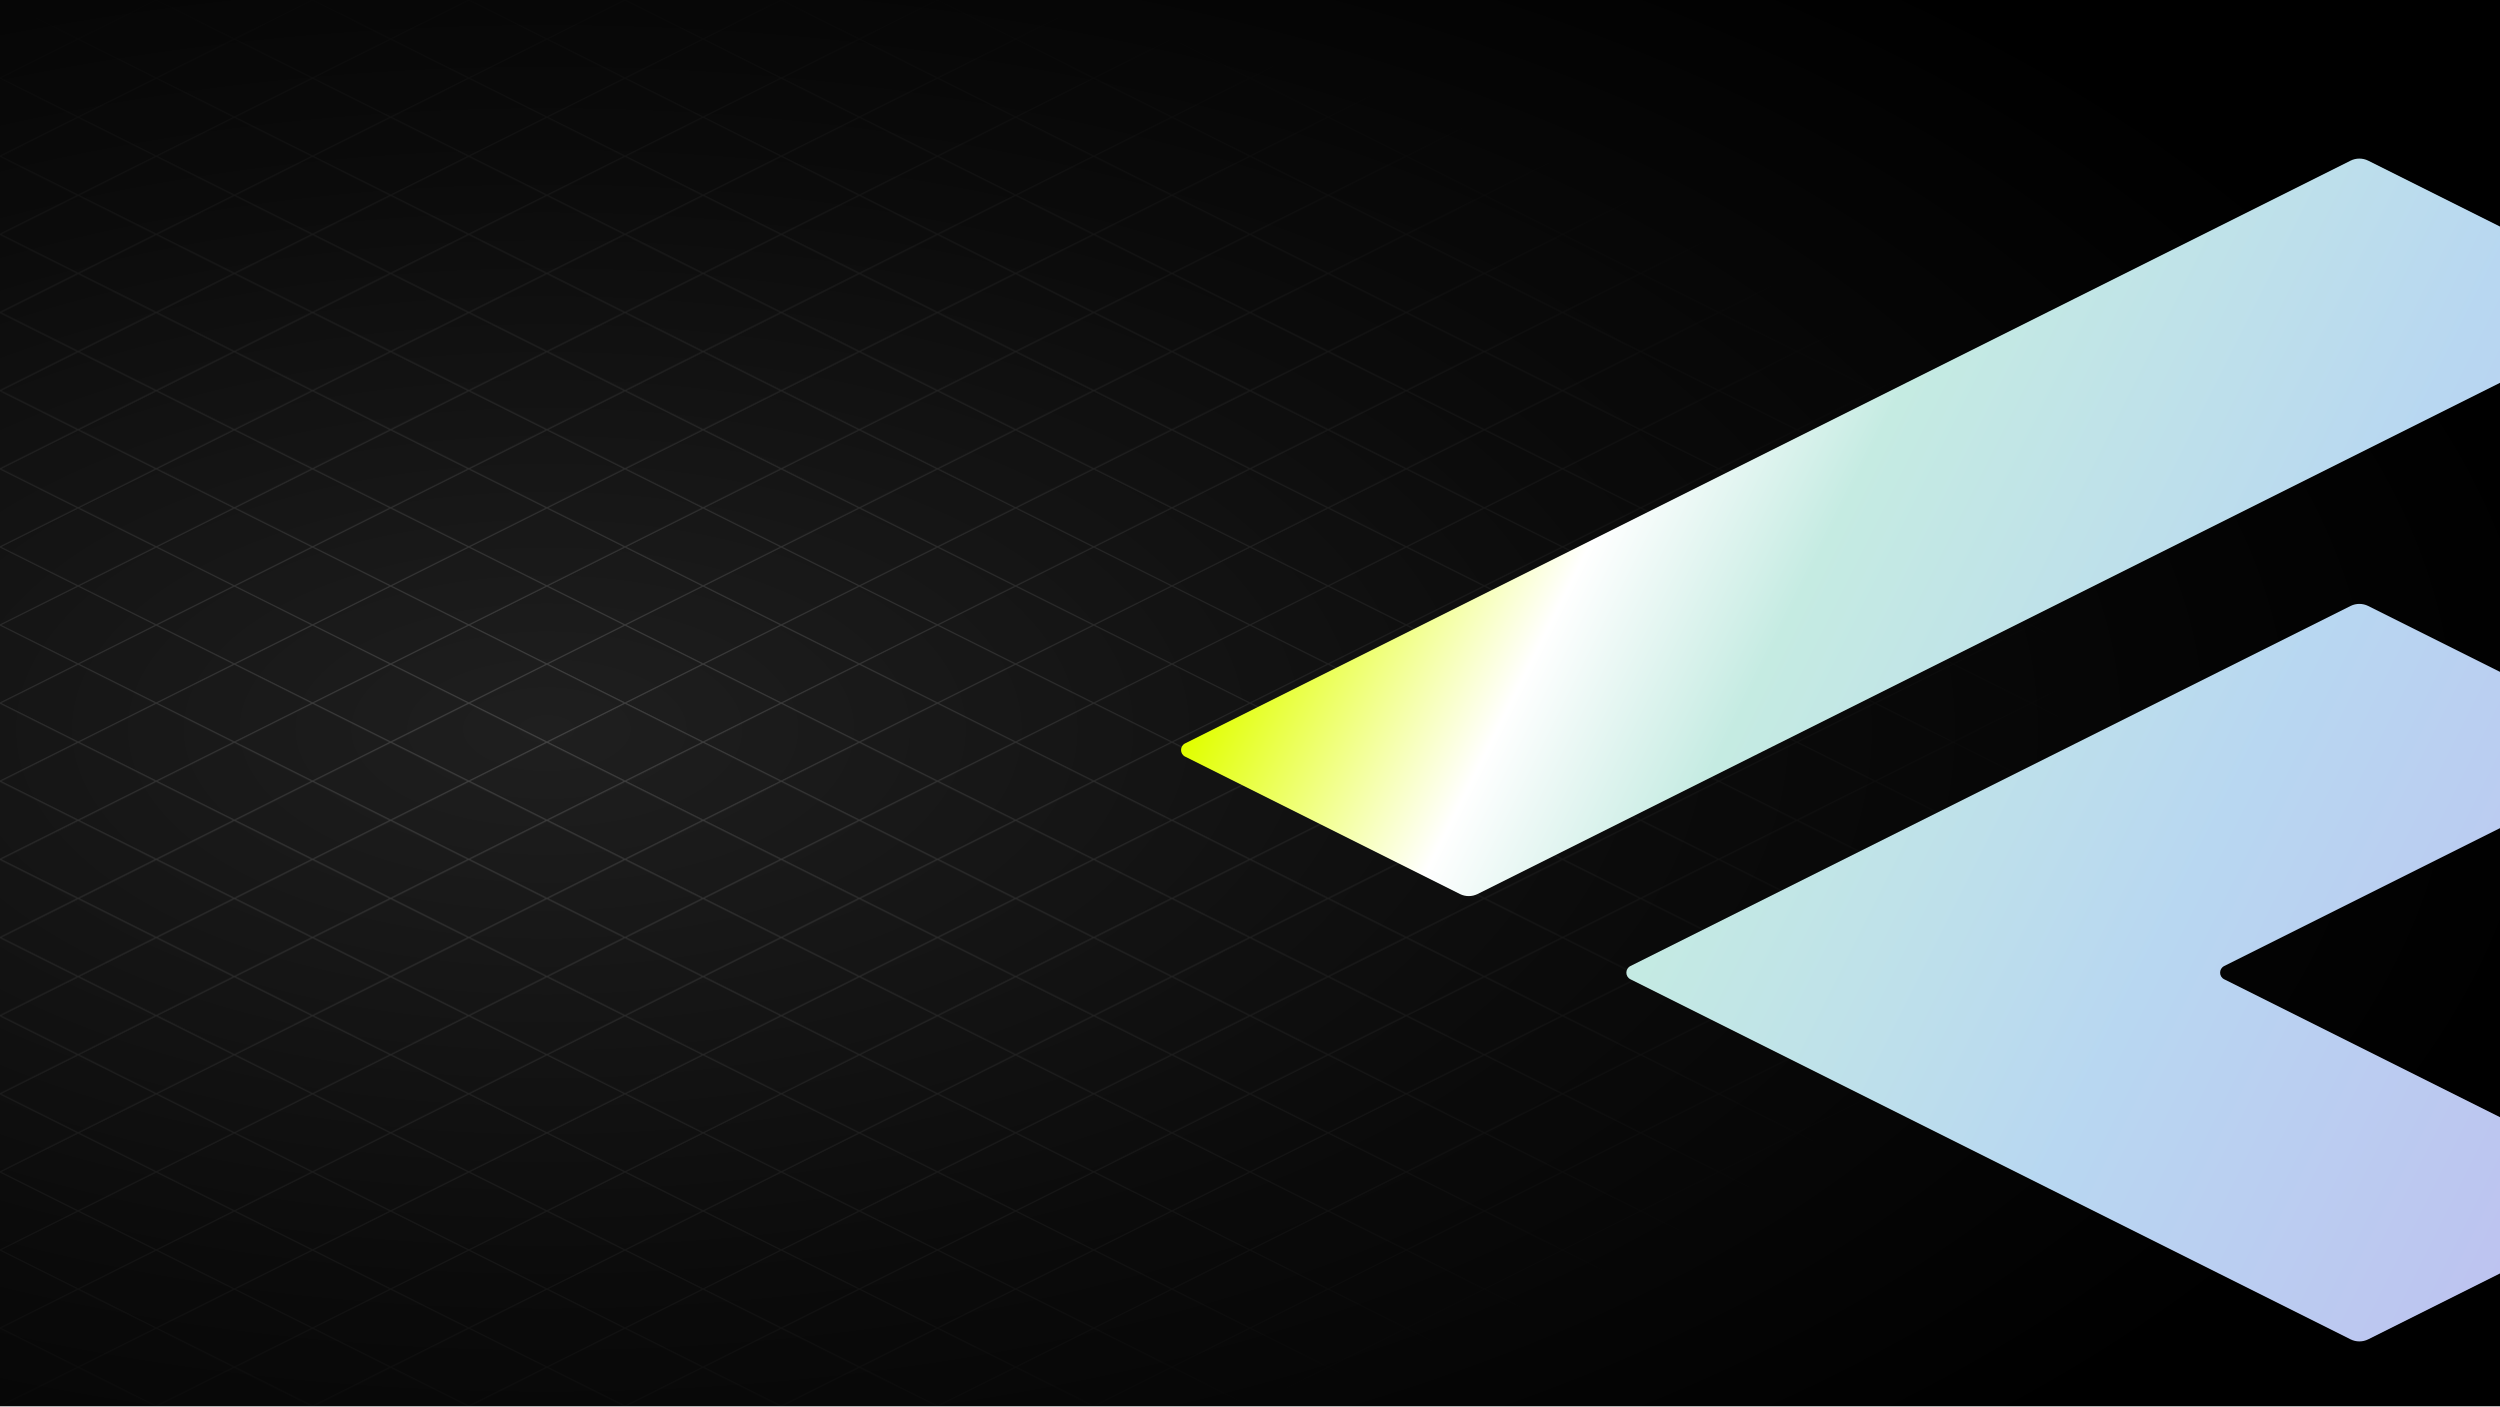
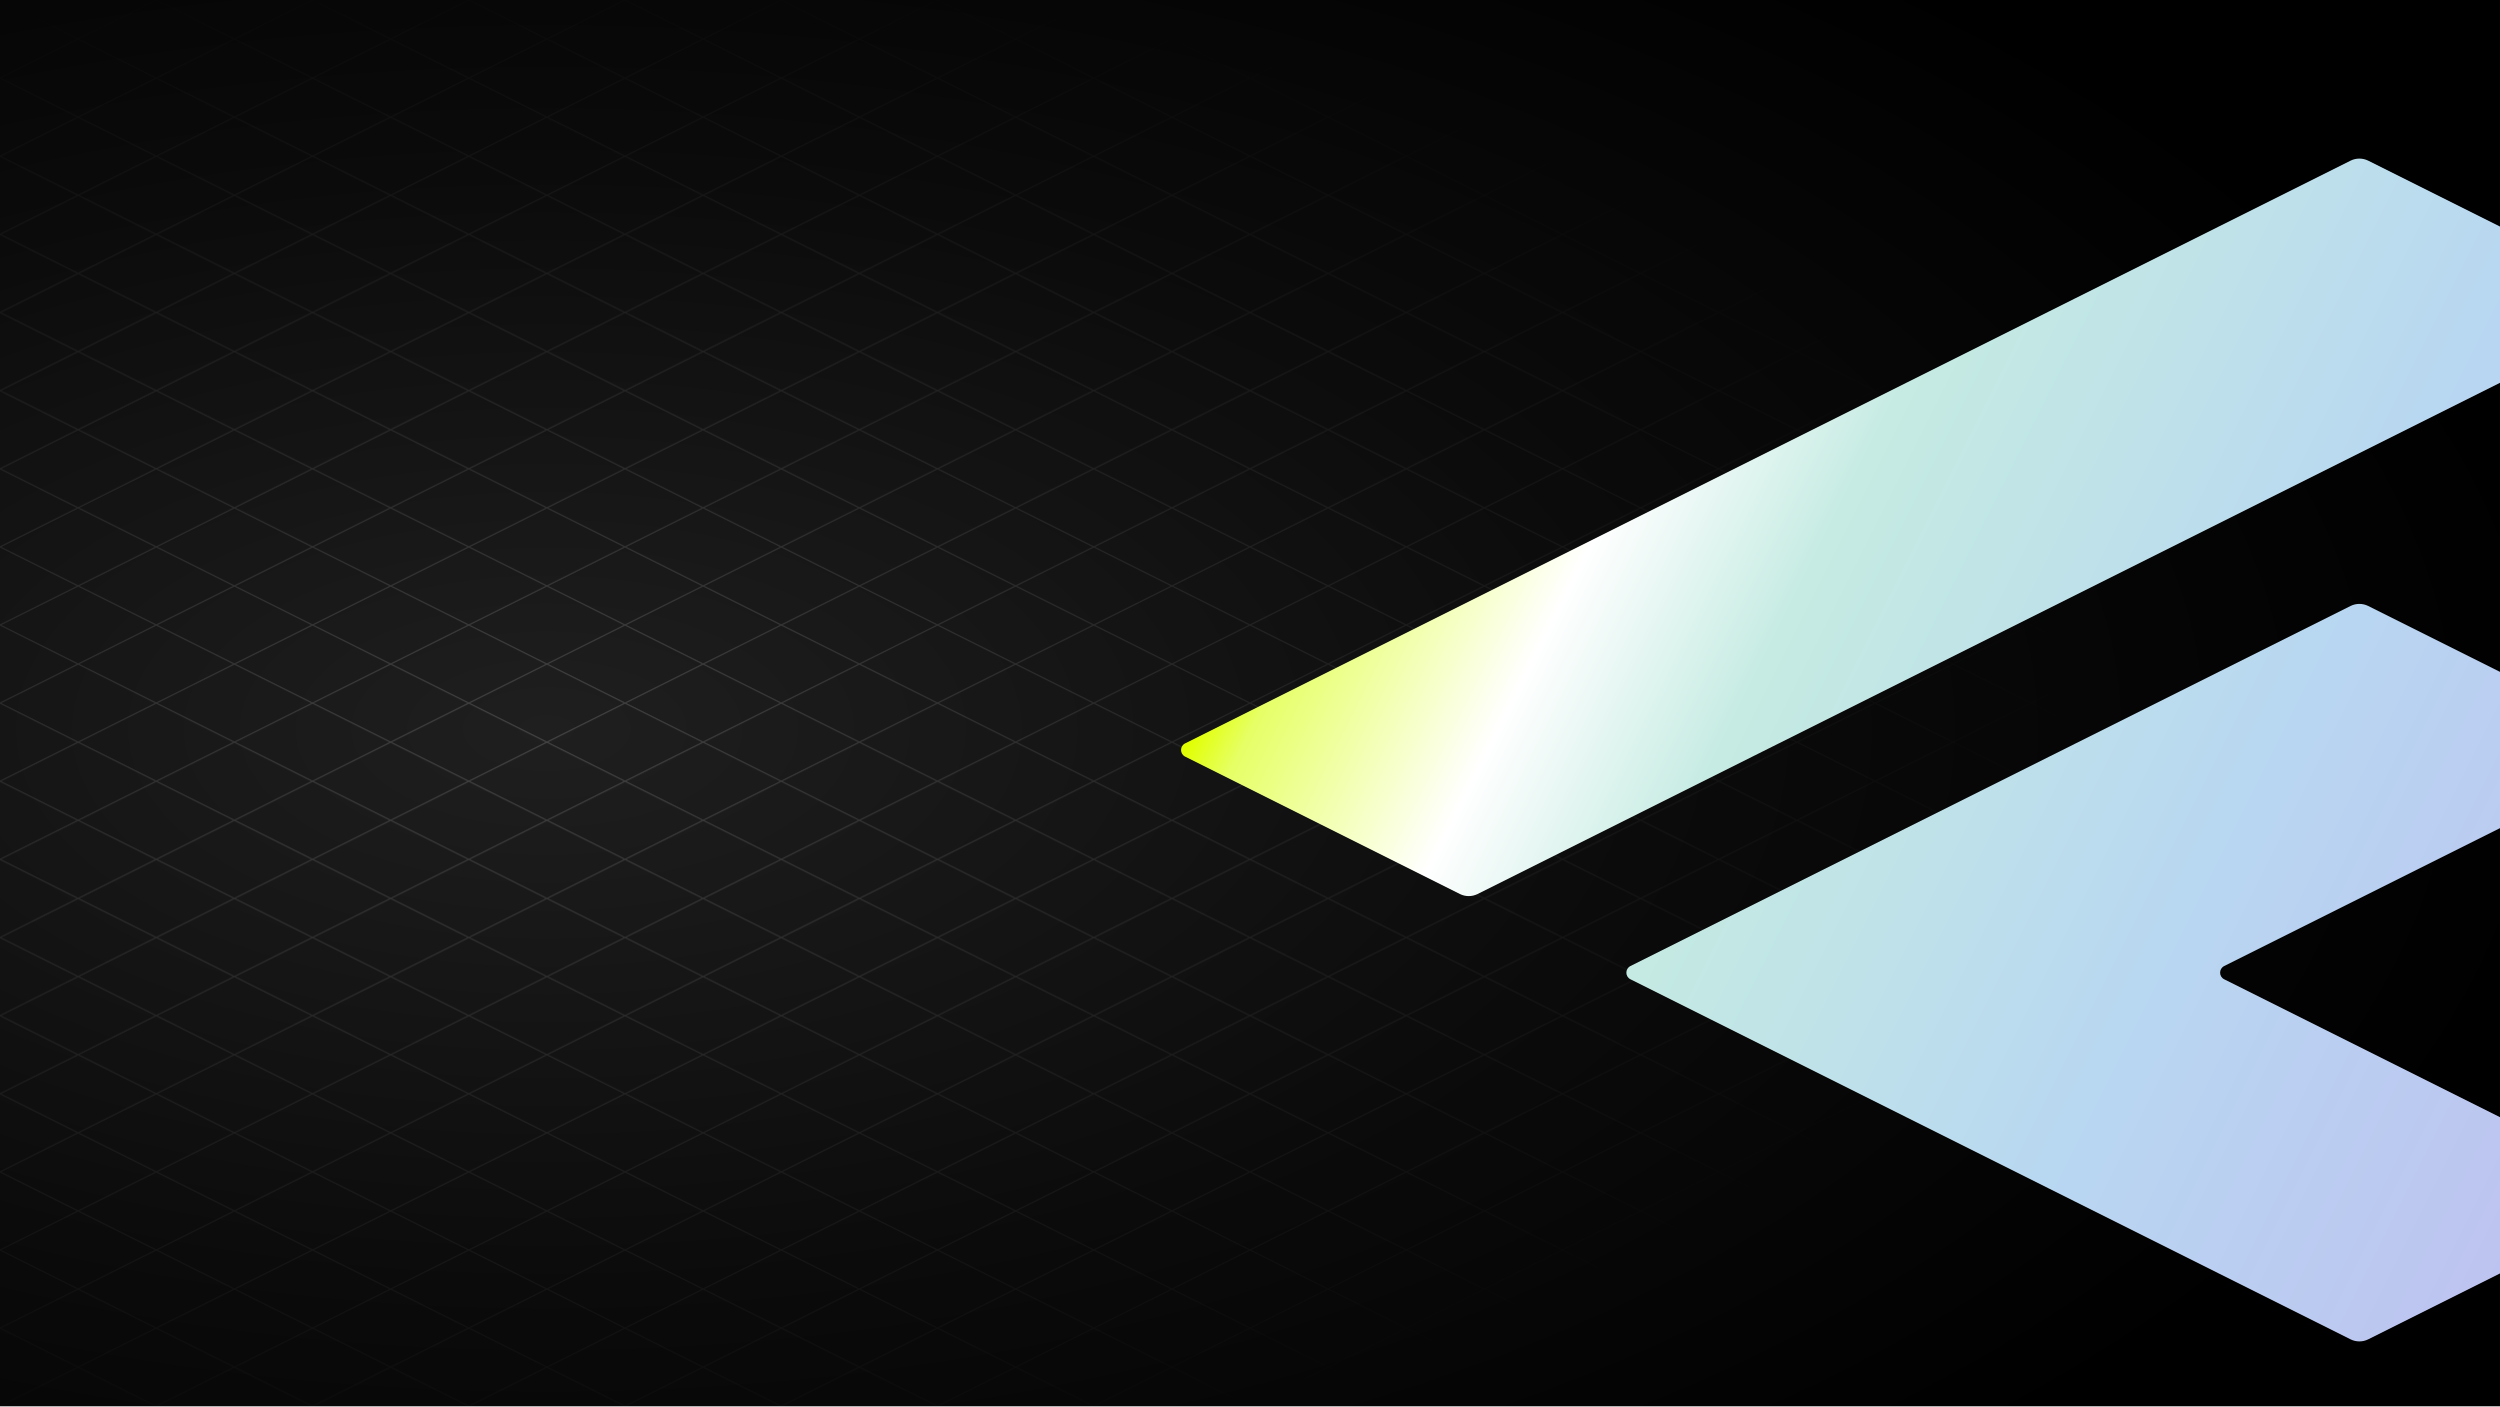
<svg xmlns="http://www.w3.org/2000/svg" viewBox="0 0 1920 1080" width="1920" height="1080" role="img" aria-label="Control-F wallpaper: the isometric lattice lit from the left, with the mark cropped by the right edge and filled with the light ramp">
  <defs>
    <radialGradient id="ground" gradientUnits="userSpaceOnUse" cx="420" cy="560" r="1560" gradientTransform="matrix(1 0 0 .5 0 280)">
      <stop offset="0" stop-color="#1F1F1F" />
      <stop offset=".55" stop-color="#0B0B0B" />
      <stop offset="1" stop-color="#000000" />
    </radialGradient>
    <radialGradient id="pool" gradientUnits="userSpaceOnUse" cx="420" cy="560" r="1180" gradientTransform="matrix(1 0 0 .5 0 280)">
      <stop offset="0" stop-color="#FFFFFF" stop-opacity="1" />
      <stop offset=".46" stop-color="#FFFFFF" stop-opacity=".45" />
      <stop offset="1" stop-color="#FFFFFF" stop-opacity="0" />
    </radialGradient>
    <mask id="lit">
      <rect width="1920" height="1080" fill="url(#pool)" />
    </mask>
    <pattern id="lattice" width="120" height="60" patternUnits="userSpaceOnUse">
      <path d="M0 0 L120 60 M0 60 L120 0" fill="none" stroke="#FFFFFF" stroke-opacity=".16" stroke-width="1" />
    </pattern>
    <linearGradient id="light" gradientUnits="userSpaceOnUse" x1="100" y1="50" x2="644" y2="322">
      <stop offset="0" stop-color="#E1FF00" />
+       <stop offset=".034" stop-color="#E6FF66" />
      <stop offset=".18" stop-color="#FFFFFF" />
      <stop offset=".32" stop-color="#C5EBE2" />
      <stop offset=".64" stop-color="#B8D7F1" />
      <stop offset="1" stop-color="#BEBFF0" />
    </linearGradient>
  </defs>
  <rect width="1920" height="1080" fill="url(#ground)" />
  <rect width="1920" height="1080" fill="url(#lattice)" mask="url(#lit)" />
  <g transform="translate(900 120) scale(1.9)">
    <path fill="url(#light)" d="M425.367 332.683C423.155 331.578 423.155 328.422 425.367 327.317L594.633 242.683C596.845 241.578 596.845 238.422 594.633 237.317L483.578 181.789C481.325 180.663 478.675 180.663 476.422 181.789L185.367 327.317C183.155 328.422 183.155 331.578 185.367 332.683L476.422 478.211C478.675 479.337 481.325 479.337 483.578 478.211L594.633 422.683C596.845 421.578 596.845 418.422 594.633 417.317L425.367 332.683Z" />
    <path fill="url(#light)" d="M116.422 298.211C118.675 299.337 121.325 299.337 123.578 298.211L594.633 62.683C596.845 61.578 596.845 58.422 594.633 57.317L483.578 1.789C481.325 0.663 478.675 0.663 476.422 1.789L5.367 237.317C3.155 238.422 3.155 241.578 5.367 242.683L116.422 298.211Z" />
  </g>
</svg>
